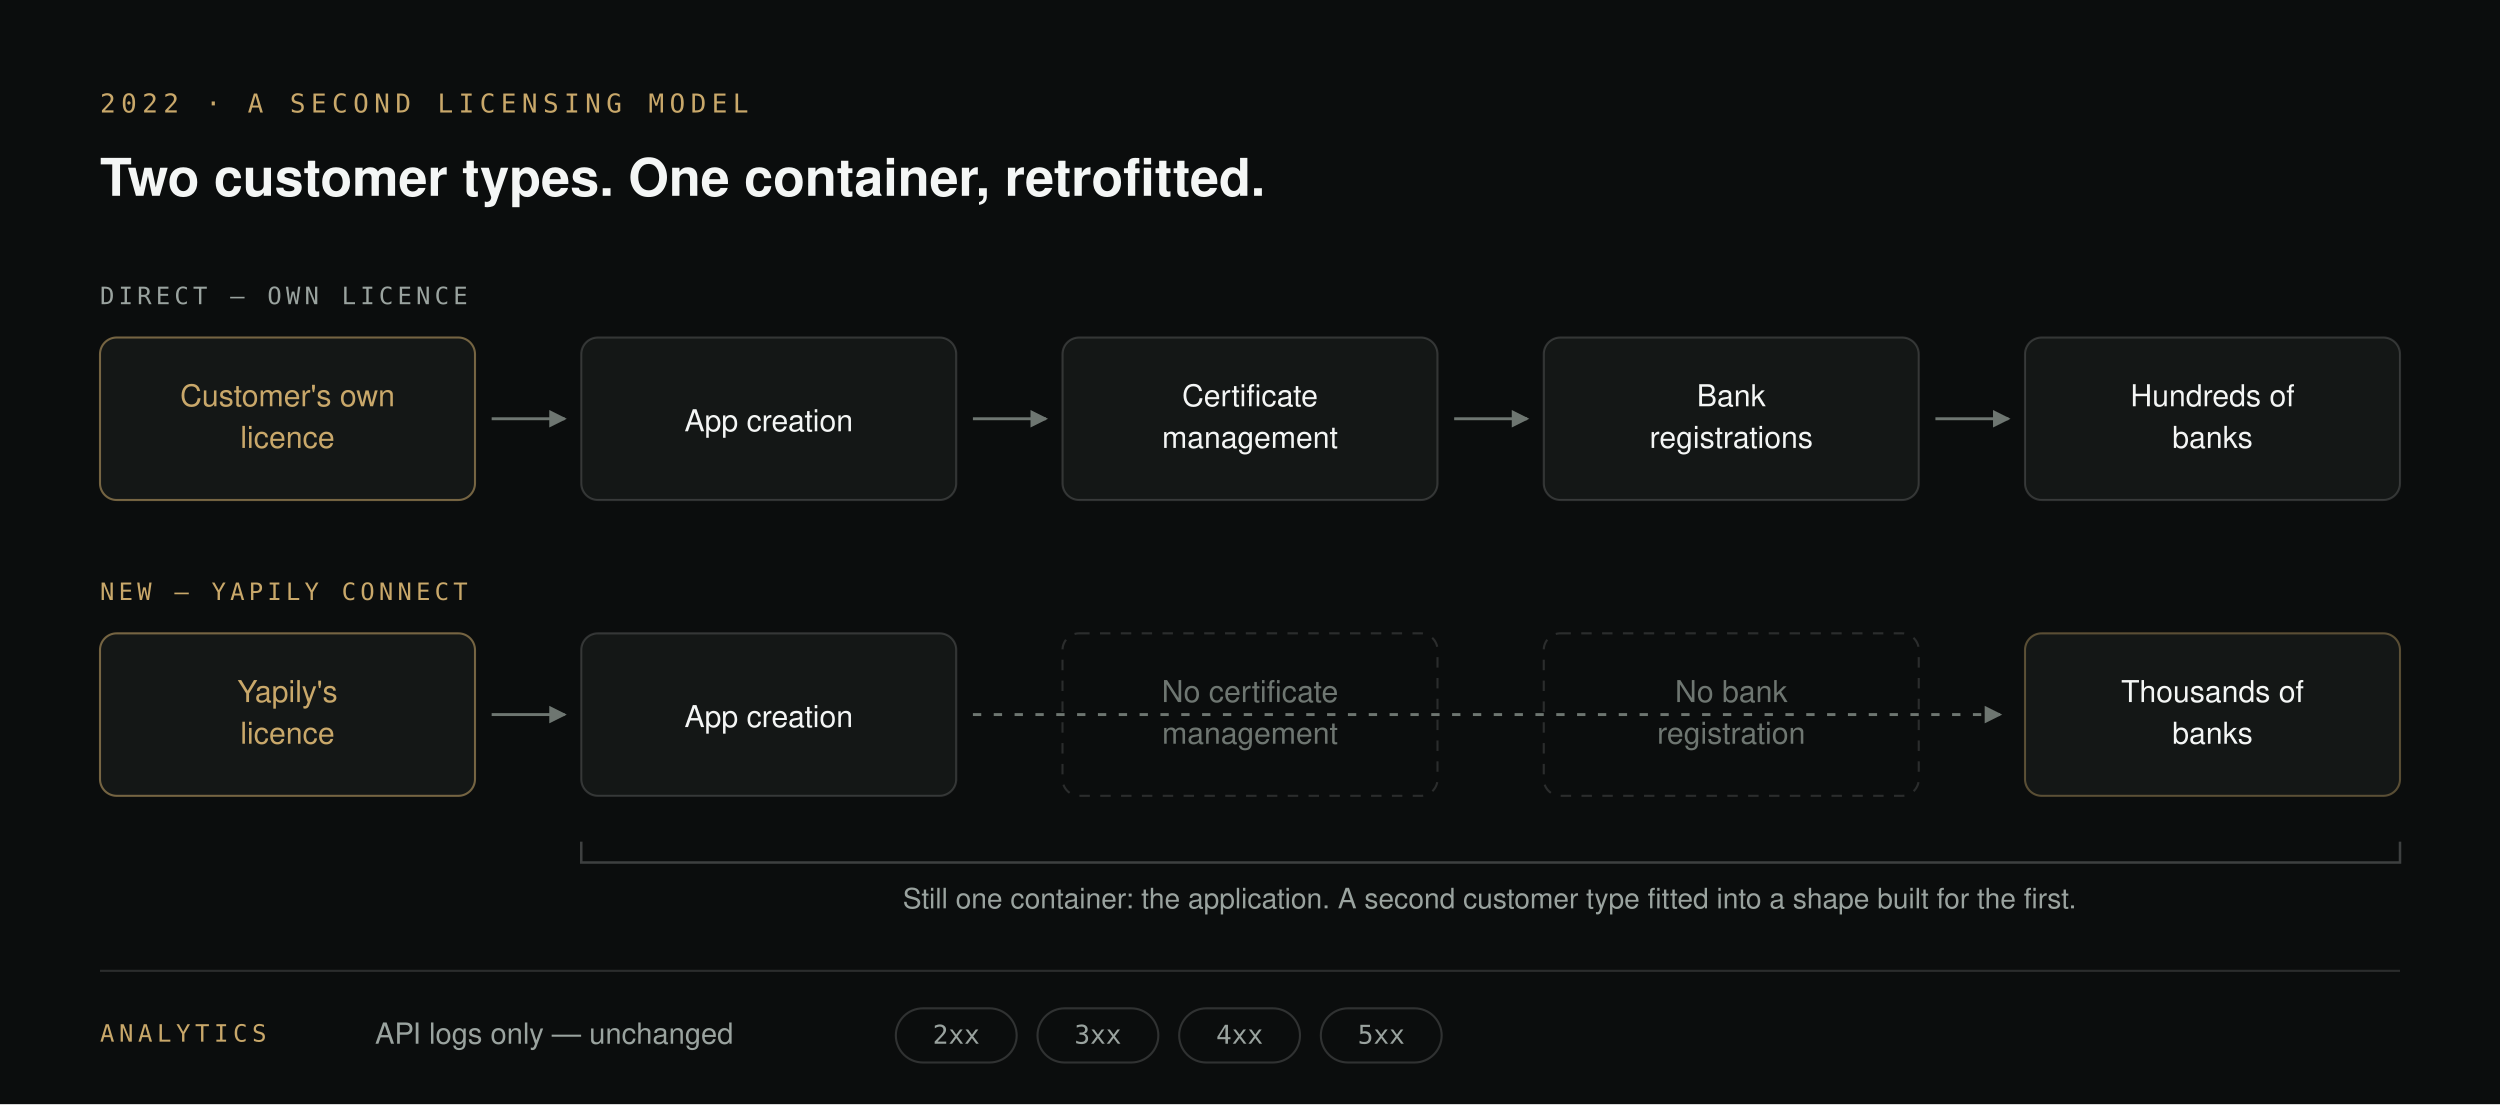
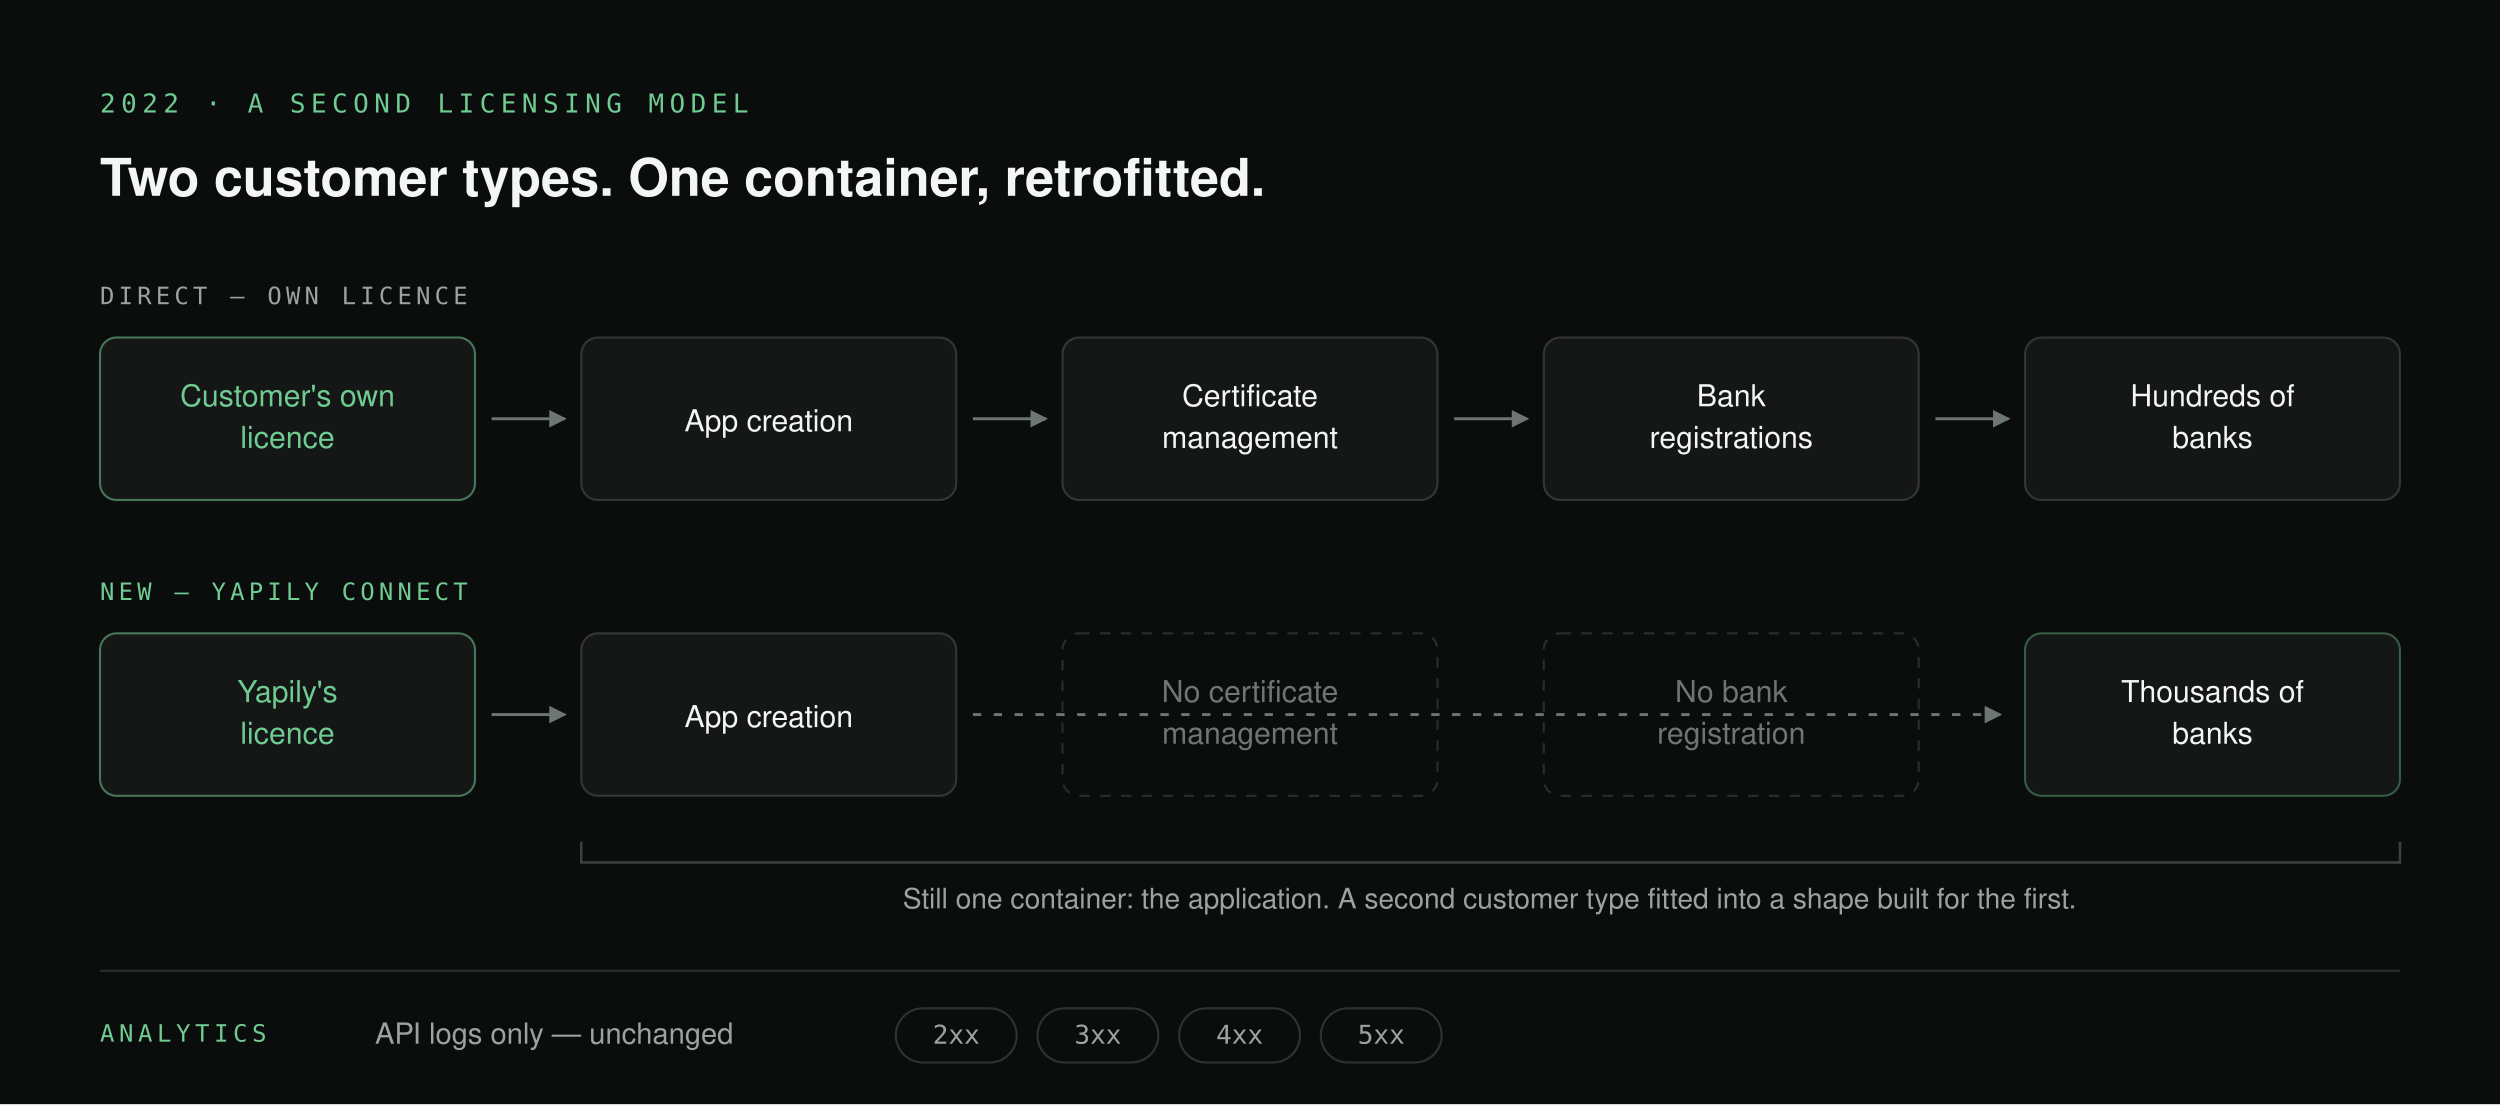
<svg xmlns="http://www.w3.org/2000/svg" viewBox="0 0 1200 530" width="1200" height="530" font-family="Geist, -apple-system, BlinkMacSystemFont, 'Segoe UI', Helvetica, Arial, sans-serif" role="img" aria-labelledby="t2 d2">
  <defs>
    <marker id="arw2" viewBox="0 0 8 8" refX="7" refY="4" markerWidth="6" markerHeight="6" orient="auto">
      <path d="M0 0 L8 4 L0 8 z" fill="#6E7671" />
    </marker>
  </defs>
  <rect width="1200" height="530" fill="#0B0D0D" />
-   <text x="48" y="54" fill="#C9A86A" font-size="12.5" letter-spacing="2.6" font-family="ui-monospace, SFMono-Regular, Menlo, monospace">2022 · A SECOND LICENSING MODEL</text>
+   <text x="48" y="54" fill="#6FCB92" font-size="12.5" letter-spacing="2.6" font-family="ui-monospace, SFMono-Regular, Menlo, monospace">2022 · A SECOND LICENSING MODEL</text>
  <text x="48" y="94" fill="#F4F6F5" font-size="25" font-weight="600">Two customer types. One container, retrofitted.</text>
  <text x="48" y="146" fill="#9AA39F" font-size="11.5" letter-spacing="2" font-family="ui-monospace, SFMono-Regular, Menlo, monospace">DIRECT — OWN LICENCE</text>
-   <rect x="48" y="162" width="180" height="78" rx="8" fill="#141716" stroke="#C9A86A" stroke-opacity="0.55" />
-   <text x="138" y="195" fill="#C9A86A" font-size="14.5" text-anchor="middle">Customer's own</text>
-   <text x="138" y="215" fill="#C9A86A" font-size="14.5" text-anchor="middle">licence</text>
+   <rect x="48" y="162" width="180" height="78" rx="8" fill="#141716" stroke="#6FCB92" stroke-opacity="0.55" />
+   <text x="138" y="195" fill="#6FCB92" font-size="14.5" text-anchor="middle">Customer's own</text>
+   <text x="138" y="215" fill="#6FCB92" font-size="14.5" text-anchor="middle">licence</text>
  <rect x="279" y="162" width="180" height="78" rx="8" fill="#141716" stroke="#F4F6F5" stroke-opacity="0.16" />
  <text x="369" y="207" fill="#F4F6F5" font-size="14.5" text-anchor="middle">App creation</text>
  <rect x="510" y="162" width="180" height="78" rx="8" fill="#141716" stroke="#F4F6F5" stroke-opacity="0.16" />
  <text x="600" y="195" fill="#F4F6F5" font-size="14.5" text-anchor="middle">Certificate</text>
  <text x="600" y="215" fill="#F4F6F5" font-size="14.5" text-anchor="middle">management</text>
  <rect x="741" y="162" width="180" height="78" rx="8" fill="#141716" stroke="#F4F6F5" stroke-opacity="0.16" />
  <text x="831" y="195" fill="#F4F6F5" font-size="14.5" text-anchor="middle">Bank</text>
  <text x="831" y="215" fill="#F4F6F5" font-size="14.5" text-anchor="middle">registrations</text>
  <rect x="972" y="162" width="180" height="78" rx="8" fill="#141716" stroke="#F4F6F5" stroke-opacity="0.16" />
  <text x="1062" y="195" fill="#F4F6F5" font-size="14.5" text-anchor="middle">Hundreds of</text>
  <text x="1062" y="215" fill="#F4F6F5" font-size="14.5" text-anchor="middle">banks</text>
  <line x1="236" y1="201" x2="271" y2="201" stroke="#6E7671" stroke-width="1.4" marker-end="url(#arw2)" />
  <line x1="467" y1="201" x2="502" y2="201" stroke="#6E7671" stroke-width="1.4" marker-end="url(#arw2)" />
  <line x1="698" y1="201" x2="733" y2="201" stroke="#6E7671" stroke-width="1.4" marker-end="url(#arw2)" />
  <line x1="929" y1="201" x2="964" y2="201" stroke="#6E7671" stroke-width="1.4" marker-end="url(#arw2)" />
-   <text x="48" y="288" fill="#C9A86A" font-size="11.5" letter-spacing="2" font-family="ui-monospace, SFMono-Regular, Menlo, monospace">NEW — YAPILY CONNECT</text>
-   <rect x="48" y="304" width="180" height="78" rx="8" fill="#141716" stroke="#C9A86A" stroke-opacity="0.55" />
-   <text x="138" y="337" fill="#C9A86A" font-size="14.5" text-anchor="middle">Yapily's</text>
-   <text x="138" y="357" fill="#C9A86A" font-size="14.5" text-anchor="middle">licence</text>
+   <text x="48" y="288" fill="#6FCB92" font-size="11.5" letter-spacing="2" font-family="ui-monospace, SFMono-Regular, Menlo, monospace">NEW — YAPILY CONNECT</text>
+   <rect x="48" y="304" width="180" height="78" rx="8" fill="#141716" stroke="#6FCB92" stroke-opacity="0.55" />
+   <text x="138" y="337" fill="#6FCB92" font-size="14.5" text-anchor="middle">Yapily's</text>
+   <text x="138" y="357" fill="#6FCB92" font-size="14.5" text-anchor="middle">licence</text>
  <rect x="279" y="304" width="180" height="78" rx="8" fill="#141716" stroke="#F4F6F5" stroke-opacity="0.16" />
  <text x="369" y="349" fill="#F4F6F5" font-size="14.5" text-anchor="middle">App creation</text>
  <rect x="510" y="304" width="180" height="78" rx="8" fill="none" stroke="#F4F6F5" stroke-opacity="0.14" stroke-dasharray="5 5" />
  <text x="600" y="337" fill="#6E7671" font-size="14.5" text-anchor="middle">No certificate</text>
  <text x="600" y="357" fill="#6E7671" font-size="14.5" text-anchor="middle">management</text>
  <rect x="741" y="304" width="180" height="78" rx="8" fill="none" stroke="#F4F6F5" stroke-opacity="0.14" stroke-dasharray="5 5" />
  <text x="831" y="337" fill="#6E7671" font-size="14.5" text-anchor="middle">No bank</text>
  <text x="831" y="357" fill="#6E7671" font-size="14.5" text-anchor="middle">registration</text>
-   <rect x="972" y="304" width="180" height="78" rx="8" fill="#141716" stroke="#C9A86A" stroke-opacity="0.4" />
+   <rect x="972" y="304" width="180" height="78" rx="8" fill="#141716" stroke="#6FCB92" stroke-opacity="0.4" />
  <text x="1062" y="337" fill="#F4F6F5" font-size="14.5" text-anchor="middle">Thousands of</text>
  <text x="1062" y="357" fill="#F4F6F5" font-size="14.5" text-anchor="middle">banks</text>
  <line x1="236" y1="343" x2="271" y2="343" stroke="#6E7671" stroke-width="1.4" marker-end="url(#arw2)" />
  <path d="M467 343 L960 343" fill="none" stroke="#6E7671" stroke-width="1.4" stroke-dasharray="4 6" marker-end="url(#arw2)" />
  <path d="M279 404 L279 414 L1152 414 L1152 404" fill="none" stroke="#F4F6F5" stroke-opacity="0.22" stroke-width="1.2" />
  <text x="715" y="436" fill="#9AA39F" font-size="13.5" text-anchor="middle">Still one container: the application. A second customer type fitted into a shape built for the first.</text>
  <line x1="48" y1="466" x2="1152" y2="466" stroke="#F4F6F5" stroke-opacity="0.14" />
-   <text x="48" y="500" fill="#C9A86A" font-size="11.5" letter-spacing="2.2" font-family="ui-monospace, SFMono-Regular, Menlo, monospace">ANALYTICS</text>
+   <text x="48" y="500" fill="#6FCB92" font-size="11.5" letter-spacing="2.2" font-family="ui-monospace, SFMono-Regular, Menlo, monospace">ANALYTICS</text>
  <text x="180" y="501" fill="#9AA39F" font-size="14">API logs only — unchanged</text>
  <g font-family="ui-monospace, SFMono-Regular, Menlo, monospace" font-size="12.5" fill="#9AA39F">
    <rect x="430" y="484" width="58" height="26" rx="13" fill="none" stroke="#F4F6F5" stroke-opacity="0.16" />
    <text x="459" y="501" text-anchor="middle">2xx</text>
    <rect x="498" y="484" width="58" height="26" rx="13" fill="none" stroke="#F4F6F5" stroke-opacity="0.16" />
    <text x="527" y="501" text-anchor="middle">3xx</text>
    <rect x="566" y="484" width="58" height="26" rx="13" fill="none" stroke="#F4F6F5" stroke-opacity="0.16" />
    <text x="595" y="501" text-anchor="middle">4xx</text>
    <rect x="634" y="484" width="58" height="26" rx="13" fill="none" stroke="#F4F6F5" stroke-opacity="0.16" />
    <text x="663" y="501" text-anchor="middle">5xx</text>
  </g>
</svg>
